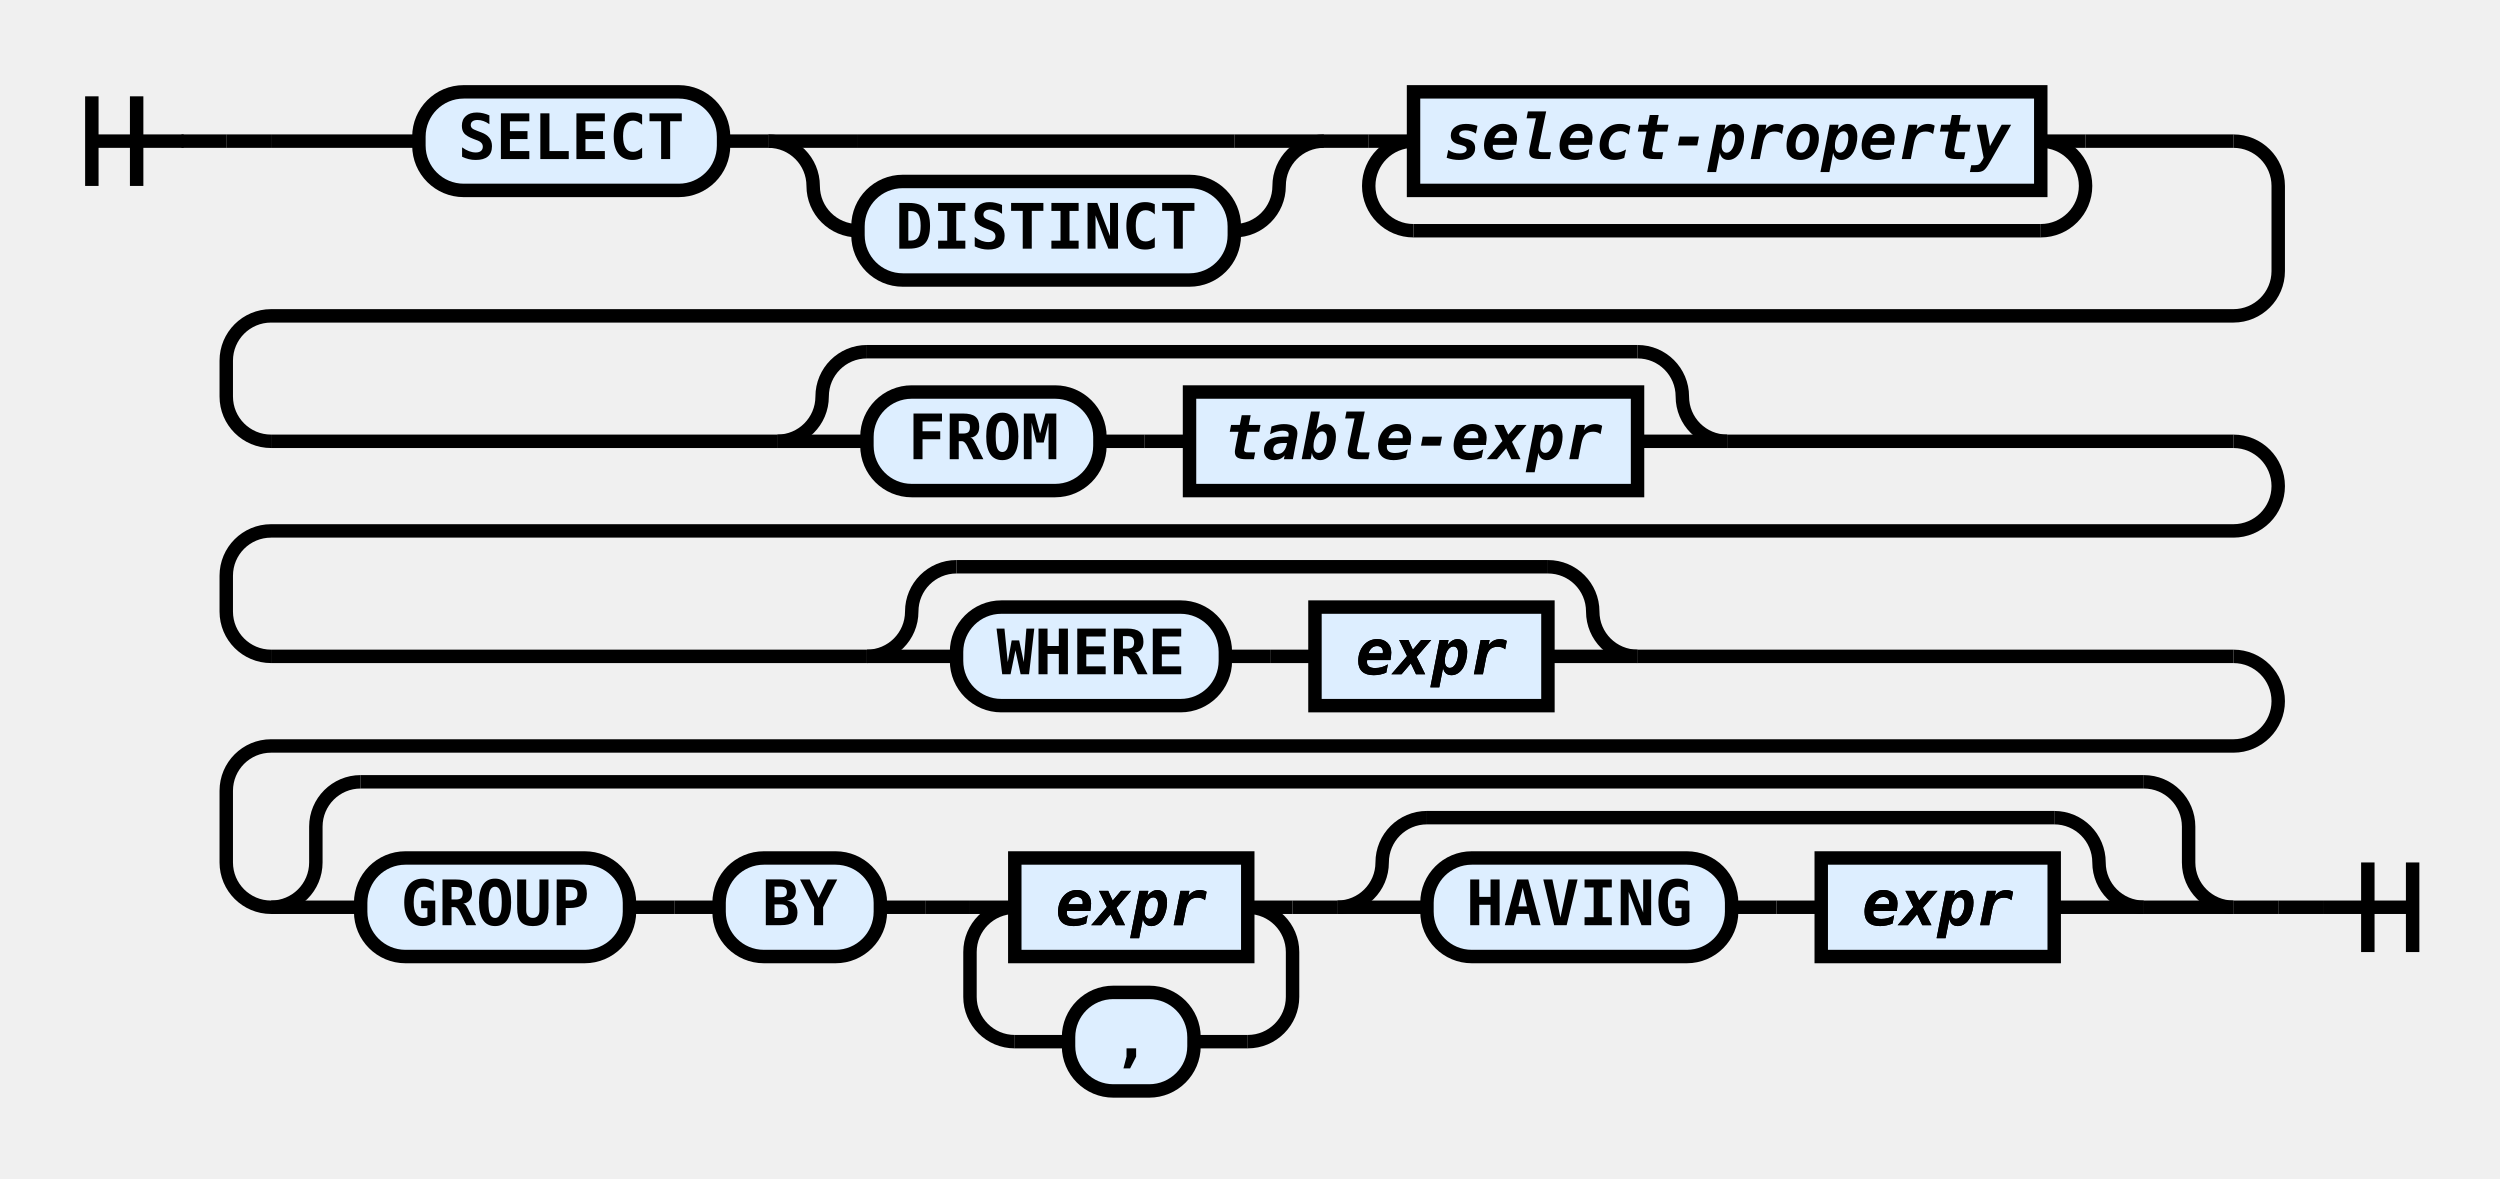
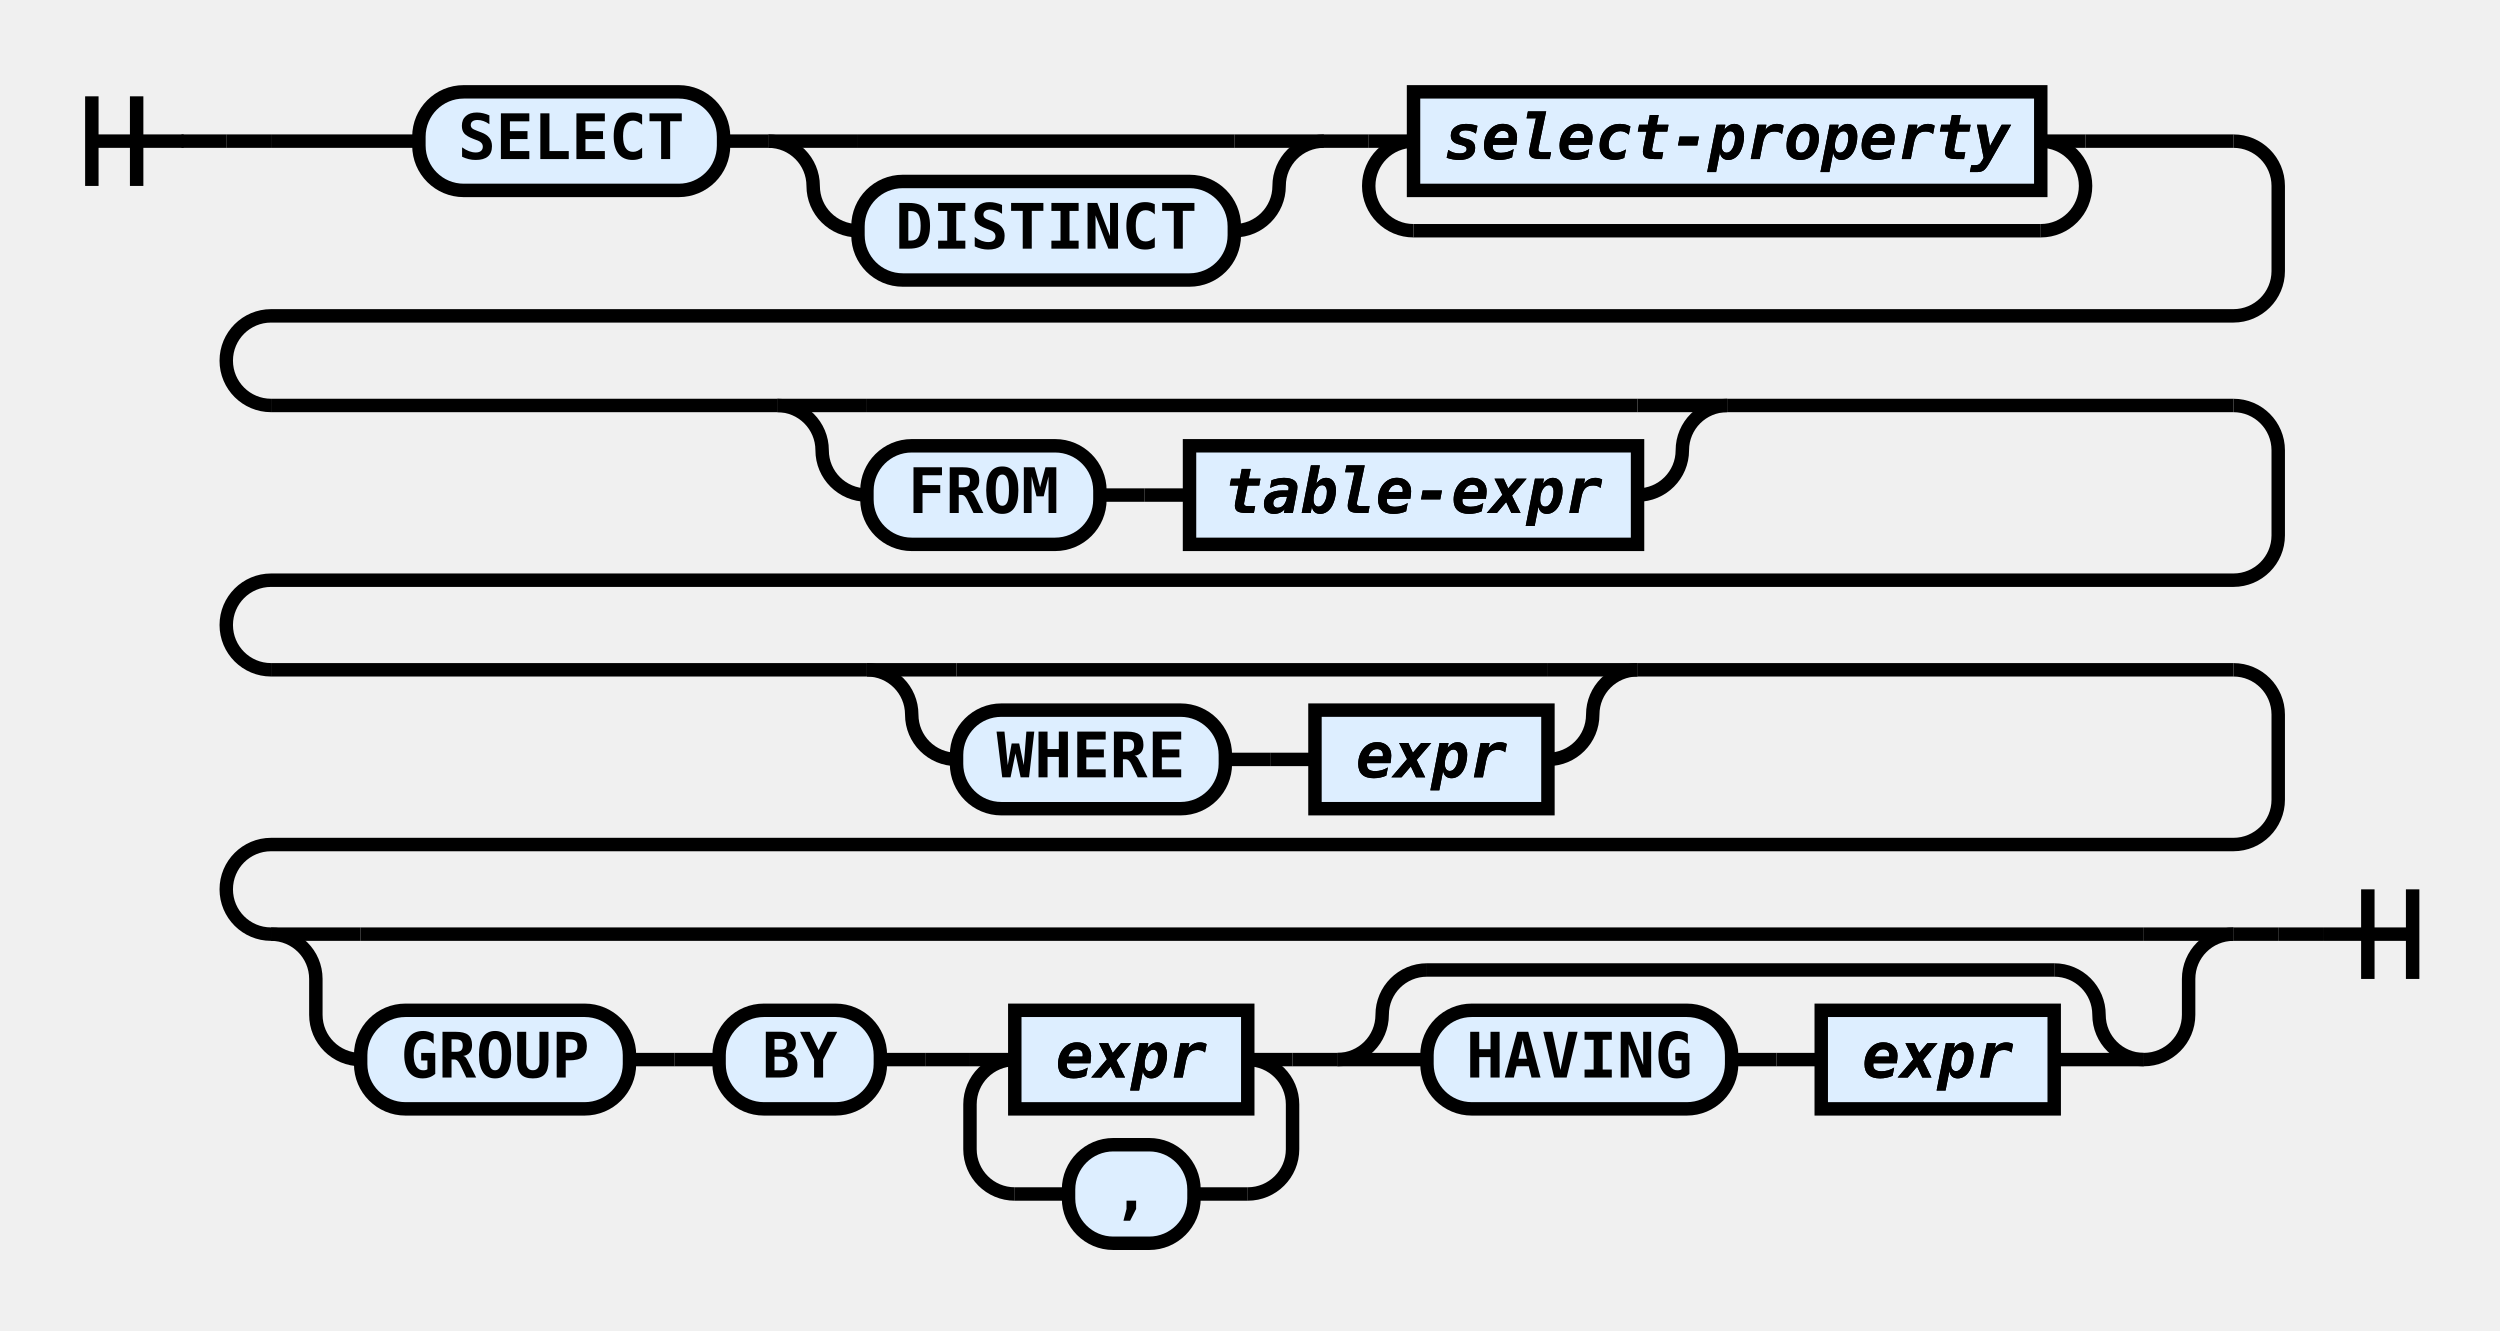
- <svg xmlns="http://www.w3.org/2000/svg" class="railroad-diagram" height="263" viewBox="0 0 558 263" width="558">
+ <svg xmlns="http://www.w3.org/2000/svg" class="railroad-diagram" height="297" viewBox="0 0 558 297" width="558">
  <g transform="translate(.5 .5)">
    <style type="text/css">
svg.railroad-diagram path {
    stroke-width: 3;
    stroke: black;
    fill: rgba(0,0,0,0);
}
svg.railroad-diagram text {
    font-family: "Consolas", "Monospace";
    font-size: 14px;
    font-weight: bold;
    text-anchor: middle;
}
svg.railroad-diagram text.diagram-text {
    font-size: 12px;
}
svg.railroad-diagram text.diagram-arrow {
    font-size: 16px;
}
svg.railroad-diagram text.label {
    text-anchor: start;
}
svg.railroad-diagram text.comment {
    font-family: "Consolas", "Monospace";
    font-size: 12px;
    font-style: italic;
}
svg.railroad-diagram g.non-terminal text {
    font-style: italic;
}
svg.railroad-diagram rect {
    stroke-width: 3;
    stroke: black;
    fill: #ddeeff;
}
svg.railroad-diagram path.diagram-text {
    stroke-width: 3;
    stroke: black;
    fill: white;
    cursor: help;
}
svg.railroad-diagram g.diagram-text:hover path.diagram-text {
    fill: #eee;
}
        </style>
    <path d="M 20 21 v 20 m 10 -20 v 20 m -10 -10 h 20.5" />
    <path d="M40 31h10" />
    <g>
      <path d="M50 31h0" />
      <path d="M50 31h10" />
      <g>
        <path d="M60 31h33" />
        <path d="M465 31h33" />
        <g class="terminal">
          <path d="M93 31h0" />
          <path d="M161 31h0" />
          <rect height="22" rx="10" ry="10" width="68" x="93" y="20" />
          <text x="127" y="35">SELECT</text>
        </g>
        <path d="M161 31h10" />
        <g>
          <path d="M171 31h0" />
          <path d="M295 31h0" />
          <path d="M171 31h20" />
          <g>
            <path d="M191 31h84" />
          </g>
          <path d="M275 31h20" />
          <path d="M171 31a10 10 0 0 1 10 10v0a10 10 0 0 0 10 10" />
          <g class="terminal">
            <path d="M191 51h0" />
            <path d="M275 51h0" />
            <rect height="22" rx="10" ry="10" width="84" x="191" y="40" />
            <text x="233" y="55">DISTINCT</text>
          </g>
          <path d="M275 51a10 10 0 0 0 10 -10v0a10 10 0 0 1 10 -10" />
        </g>
        <path d="M295 31h10" />
        <g>
          <path d="M305 31h0" />
          <path d="M465 31h0" />
          <path d="M305 31h10" />
          <g class="non-terminal">
            <path d="M315 31h0" />
            <path d="M455 31h0" />
            <rect height="22" width="140" x="315" y="20" />
-             <text x="385" y="35">select-property</text>
+             <a href="https://rspeele.gitbooks.io/rezoom-sql/doc/Language/SelectStmt.html#select-property">
+               <text x="385" y="35">select-property</text>
+               <text x="385" y="35">select-property</text>
+             </a>
          </g>
          <path d="M455 31h10" />
          <path d="M315 31a10 10 0 0 0 -10 10v0a10 10 0 0 0 10 10" />
          <g>
            <path d="M315 51h140" />
          </g>
          <path d="M455 51a10 10 0 0 0 10 -10v0a10 10 0 0 0 -10 -10" />
        </g>
      </g>
-       <path d="M498 31a10 10 0 0 1 10 10v19a10 10 0 0 1 -10 10h-438a10 10 0 0 0 -10 10v8a10 10 0 0 0 10 10" />
-       <g>
-         <path d="M60 98h113" />
-         <path d="M385 98h113" />
-         <path d="M173 98a10 10 0 0 0 10 -10v0a10 10 0 0 1 10 -10" />
-         <g>
-           <path d="M193 78h172" />
-         </g>
-         <path d="M365 78a10 10 0 0 1 10 10v0a10 10 0 0 0 10 10" />
-         <path d="M173 98h20" />
-         <g>
-           <path d="M193 98h0" />
-           <path d="M365 98h0" />
-           <g class="terminal">
-             <path d="M193 98h0" />
-             <path d="M245 98h0" />
-             <rect height="22" rx="10" ry="10" width="52" x="193" y="87" />
-             <text x="219" y="102">FROM</text>
-           </g>
-           <path d="M245 98h10" />
-           <path d="M255 98h10" />
+       <path d="M498 31a10 10 0 0 1 10 10v19a10 10 0 0 1 -10 10h-438a10 10 0 0 0 -10 10v0a10 10 0 0 0 10 10" />
+       <g>
+         <path d="M60 90h113" />
+         <path d="M385 90h113" />
+         <path d="M173 90h20" />
+         <g>
+           <path d="M193 90h172" />
+         </g>
+         <path d="M365 90h20" />
+         <path d="M173 90a10 10 0 0 1 10 10v0a10 10 0 0 0 10 10" />
+         <g>
+           <path d="M193 110h0" />
+           <path d="M365 110h0" />
+           <g class="terminal">
+             <path d="M193 110h0" />
+             <path d="M245 110h0" />
+             <rect height="22" rx="10" ry="10" width="52" x="193" y="99" />
+             <text x="219" y="114">FROM</text>
+           </g>
+           <path d="M245 110h10" />
+           <path d="M255 110h10" />
          <g class="non-terminal">
-             <path d="M265 98h0" />
-             <path d="M365 98h0" />
-             <rect height="22" width="100" x="265" y="87" />
-             <text x="315" y="102">table-expr</text>
-           </g>
-         </g>
-         <path d="M365 98h20" />
-       </g>
-       <path d="M498 98a10 10 0 0 1 10 10v0a10 10 0 0 1 -10 10h-438a10 10 0 0 0 -10 10v8a10 10 0 0 0 10 10" />
-       <g>
-         <path d="M60 146h133" />
-         <path d="M365 146h133" />
-         <path d="M193 146a10 10 0 0 0 10 -10v0a10 10 0 0 1 10 -10" />
-         <g>
-           <path d="M213 126h132" />
-         </g>
-         <path d="M345 126a10 10 0 0 1 10 10v0a10 10 0 0 0 10 10" />
-         <path d="M193 146h20" />
-         <g>
-           <path d="M213 146h0" />
-           <path d="M345 146h0" />
-           <g class="terminal">
-             <path d="M213 146h0" />
-             <path d="M273 146h0" />
-             <rect height="22" rx="10" ry="10" width="60" x="213" y="135" />
-             <text x="243" y="150">WHERE</text>
-           </g>
-           <path d="M273 146h10" />
-           <path d="M283 146h10" />
+             <path d="M265 110h0" />
+             <path d="M365 110h0" />
+             <rect height="22" width="100" x="265" y="99" />
+             <a href="https://rspeele.gitbooks.io/rezoom-sql/doc/Language/SelectStmt.html#table-expr">
+               <text x="315" y="114">table-expr</text>
+               <text x="315" y="114">table-expr</text>
+             </a>
+           </g>
+         </g>
+         <path d="M365 110a10 10 0 0 0 10 -10v0a10 10 0 0 1 10 -10" />
+       </g>
+       <path d="M498 90a10 10 0 0 1 10 10v19a10 10 0 0 1 -10 10h-438a10 10 0 0 0 -10 10v0a10 10 0 0 0 10 10" />
+       <g>
+         <path d="M60 149h133" />
+         <path d="M365 149h133" />
+         <path d="M193 149h20" />
+         <g>
+           <path d="M213 149h132" />
+         </g>
+         <path d="M345 149h20" />
+         <path d="M193 149a10 10 0 0 1 10 10v0a10 10 0 0 0 10 10" />
+         <g>
+           <path d="M213 169h0" />
+           <path d="M345 169h0" />
+           <g class="terminal">
+             <path d="M213 169h0" />
+             <path d="M273 169h0" />
+             <rect height="22" rx="10" ry="10" width="60" x="213" y="158" />
+             <text x="243" y="173">WHERE</text>
+           </g>
+           <path d="M273 169h10" />
+           <path d="M283 169h10" />
          <g class="non-terminal">
-             <path d="M293 146h0" />
-             <path d="M345 146h0" />
-             <rect height="22" width="52" x="293" y="135" />
+             <path d="M293 169h0" />
+             <path d="M345 169h0" />
+             <rect height="22" width="52" x="293" y="158" />
            <a href="https://rspeele.gitbooks.io/rezoom-sql/doc/Language/Expr.html#expr">
-               <text x="319" y="150">expr</text>
-               <text x="319" y="150">expr</text>
+               <text x="319" y="173">expr</text>
+               <text x="319" y="173">expr</text>
            </a>
          </g>
        </g>
-         <path d="M345 146h20" />
-       </g>
-       <path d="M498 146a10 10 0 0 1 10 10v0a10 10 0 0 1 -10 10h-438a10 10 0 0 0 -10 10v16a10 10 0 0 0 10 10" />
-       <g>
-         <path d="M60 202h0" />
-         <path d="M498 202h0" />
-         <path d="M60 202a10 10 0 0 0 10 -10v-8a10 10 0 0 1 10 -10" />
-         <g>
-           <path d="M80 174h398" />
-         </g>
-         <path d="M478 174a10 10 0 0 1 10 10v8a10 10 0 0 0 10 10" />
-         <path d="M60 202h20" />
-         <g>
-           <path d="M80 202h0" />
-           <path d="M478 202h0" />
-           <g class="terminal">
-             <path d="M80 202h0" />
-             <path d="M140 202h0" />
-             <rect height="22" rx="10" ry="10" width="60" x="80" y="191" />
-             <text x="110" y="206">GROUP</text>
-           </g>
-           <path d="M140 202h10" />
-           <path d="M150 202h10" />
-           <g class="terminal">
-             <path d="M160 202h0" />
-             <path d="M196 202h0" />
-             <rect height="22" rx="10" ry="10" width="36" x="160" y="191" />
-             <text x="178" y="206">BY</text>
-           </g>
-           <path d="M196 202h10" />
-           <path d="M206 202h10" />
-           <g>
-             <path d="M216 202h0" />
-             <path d="M288 202h0" />
-             <path d="M216 202h10" />
+         <path d="M345 169a10 10 0 0 0 10 -10v0a10 10 0 0 1 10 -10" />
+       </g>
+       <path d="M498 149a10 10 0 0 1 10 10v19a10 10 0 0 1 -10 10h-438a10 10 0 0 0 -10 10v0a10 10 0 0 0 10 10" />
+       <g>
+         <path d="M60 208h0" />
+         <path d="M498 208h0" />
+         <path d="M60 208h20" />
+         <g>
+           <path d="M80 208h398" />
+         </g>
+         <path d="M478 208h20" />
+         <path d="M60 208a10 10 0 0 1 10 10v8a10 10 0 0 0 10 10" />
+         <g>
+           <path d="M80 236h0" />
+           <path d="M478 236h0" />
+           <g class="terminal">
+             <path d="M80 236h0" />
+             <path d="M140 236h0" />
+             <rect height="22" rx="10" ry="10" width="60" x="80" y="225" />
+             <text x="110" y="240">GROUP</text>
+           </g>
+           <path d="M140 236h10" />
+           <path d="M150 236h10" />
+           <g class="terminal">
+             <path d="M160 236h0" />
+             <path d="M196 236h0" />
+             <rect height="22" rx="10" ry="10" width="36" x="160" y="225" />
+             <text x="178" y="240">BY</text>
+           </g>
+           <path d="M196 236h10" />
+           <path d="M206 236h10" />
+           <g>
+             <path d="M216 236h0" />
+             <path d="M288 236h0" />
+             <path d="M216 236h10" />
            <g class="non-terminal">
-               <path d="M226 202h0" />
-               <path d="M278 202h0" />
-               <rect height="22" width="52" x="226" y="191" />
+               <path d="M226 236h0" />
+               <path d="M278 236h0" />
+               <rect height="22" width="52" x="226" y="225" />
              <a href="https://rspeele.gitbooks.io/rezoom-sql/doc/Language/Expr.html#expr">
-                 <text x="252" y="206">expr</text>
-                 <text x="252" y="206">expr</text>
+                 <text x="252" y="240">expr</text>
+                 <text x="252" y="240">expr</text>
              </a>
            </g>
-             <path d="M278 202h10" />
-             <path d="M226 202a10 10 0 0 0 -10 10v10a10 10 0 0 0 10 10" />
+             <path d="M278 236h10" />
+             <path d="M226 236a10 10 0 0 0 -10 10v10a10 10 0 0 0 10 10" />
            <g class="terminal">
-               <path d="M226 232h12" />
-               <path d="M266 232h12" />
-               <rect height="22" rx="10" ry="10" width="28" x="238" y="221" />
-               <text x="252" y="236">,</text>
-             </g>
-             <path d="M278 232a10 10 0 0 0 10 -10v-10a10 10 0 0 0 -10 -10" />
-           </g>
-           <path d="M288 202h10" />
-           <g>
-             <path d="M298 202h0" />
-             <path d="M478 202h0" />
-             <path d="M298 202a10 10 0 0 0 10 -10v0a10 10 0 0 1 10 -10" />
+               <path d="M226 266h12" />
+               <path d="M266 266h12" />
+               <rect height="22" rx="10" ry="10" width="28" x="238" y="255" />
+               <text x="252" y="270">,</text>
+             </g>
+             <path d="M278 266a10 10 0 0 0 10 -10v-10a10 10 0 0 0 -10 -10" />
+           </g>
+           <path d="M288 236h10" />
+           <g>
+             <path d="M298 236h0" />
+             <path d="M478 236h0" />
+             <path d="M298 236a10 10 0 0 0 10 -10v0a10 10 0 0 1 10 -10" />
            <g>
-               <path d="M318 182h140" />
-             </g>
-             <path d="M458 182a10 10 0 0 1 10 10v0a10 10 0 0 0 10 10" />
-             <path d="M298 202h20" />
+               <path d="M318 216h140" />
+             </g>
+             <path d="M458 216a10 10 0 0 1 10 10v0a10 10 0 0 0 10 10" />
+             <path d="M298 236h20" />
            <g>
-               <path d="M318 202h0" />
-               <path d="M458 202h0" />
+               <path d="M318 236h0" />
+               <path d="M458 236h0" />
              <g class="terminal">
-                 <path d="M318 202h0" />
-                 <path d="M386 202h0" />
-                 <rect height="22" rx="10" ry="10" width="68" x="318" y="191" />
-                 <text x="352" y="206">HAVING</text>
+                 <path d="M318 236h0" />
+                 <path d="M386 236h0" />
+                 <rect height="22" rx="10" ry="10" width="68" x="318" y="225" />
+                 <text x="352" y="240">HAVING</text>
              </g>
-               <path d="M386 202h10" />
-               <path d="M396 202h10" />
+               <path d="M386 236h10" />
+               <path d="M396 236h10" />
              <g class="non-terminal">
-                 <path d="M406 202h0" />
-                 <path d="M458 202h0" />
-                 <rect height="22" width="52" x="406" y="191" />
+                 <path d="M406 236h0" />
+                 <path d="M458 236h0" />
+                 <rect height="22" width="52" x="406" y="225" />
                <a href="https://rspeele.gitbooks.io/rezoom-sql/doc/Language/Expr.html#expr">
-                   <text x="432" y="206">expr</text>
-                   <text x="432" y="206">expr</text>
+                   <text x="432" y="240">expr</text>
+                   <text x="432" y="240">expr</text>
                </a>
              </g>
            </g>
-             <path d="M458 202h20" />
-           </g>
-         </g>
-         <path d="M478 202h20" />
-       </g>
-       <path d="M498 202h10" />
-       <path d="M508 202h0" />
+             <path d="M458 236h20" />
+           </g>
+         </g>
+         <path d="M478 236a10 10 0 0 0 10 -10v-8a10 10 0 0 1 10 -10" />
+       </g>
+       <path d="M498 208h10" />
+       <path d="M508 208h0" />
    </g>
-     <path d="M508 202h10" />
-     <path d="M 518 202 h 20 m -10 -10 v 20 m 10 -20 v 20" />
+     <path d="M508 208h10" />
+     <path d="M 518 208 h 20 m -10 -10 v 20 m 10 -20 v 20" />
  </g>
</svg>
